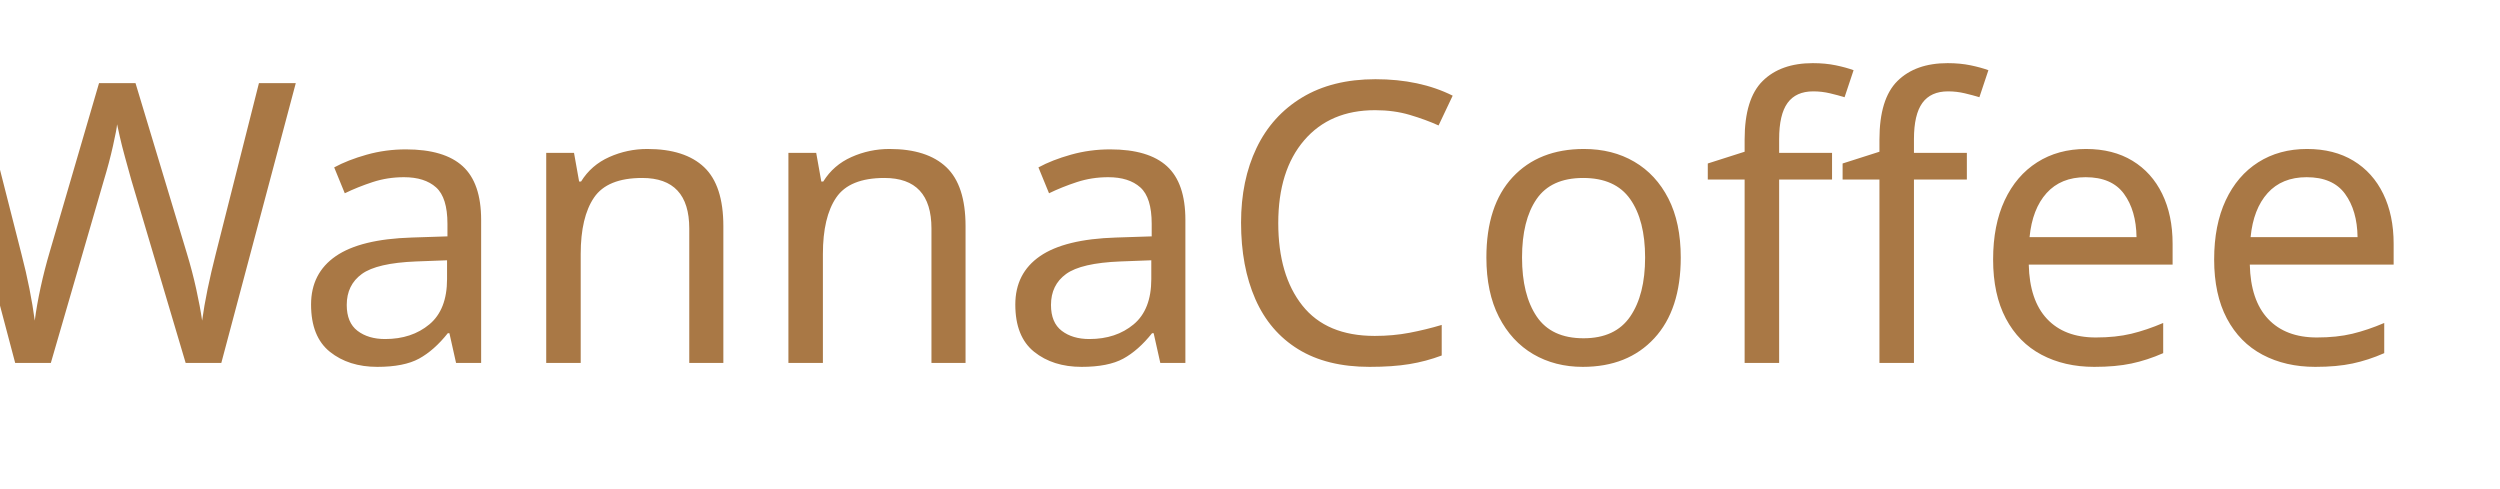
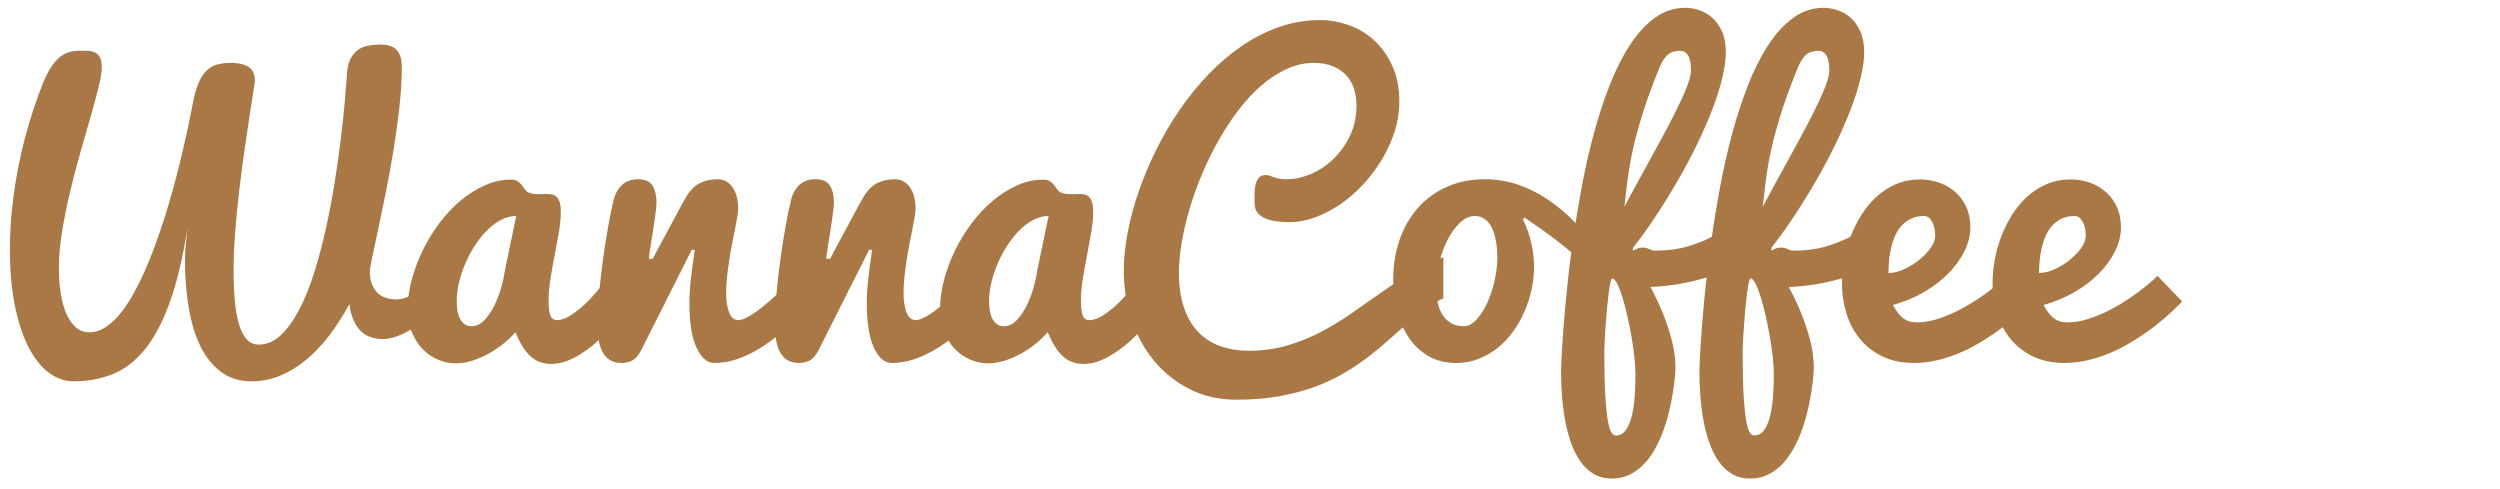
<svg xmlns="http://www.w3.org/2000/svg" width="100%" height="100%" viewBox="0 0 2048 400" version="1.1" xml:space="preserve" style="fill-rule:evenodd;clip-rule:evenodd;stroke-linejoin:round;stroke-miterlimit:2;">
  <g transform="matrix(2,0,0,2,0,0)">
    <g transform="matrix(0.742846,0,0,0.742846,-51.0322,16.9783)">
-       <text x="33.634px" y="177.277px" style="font-family:'Pacifico-Regular', 'Pacifico';font-size:216.092px;fill:rgb(169,120,69);">WannaCoffee</text>
+       <path d="M124.798,14.575C124.798,16.966 124.217,20.501 123.057,25.179C121.896,29.857 120.436,35.255 118.678,41.375C116.919,47.495 115.02,54.142 112.98,61.317C110.94,68.492 109.041,75.773 107.282,83.159C105.524,90.545 104.064,97.808 102.904,104.947C101.743,112.087 101.163,118.717 101.163,124.837C101.163,129.831 101.497,134.491 102.165,138.817C102.833,143.143 103.871,146.907 105.278,150.107C106.685,153.308 108.443,155.823 110.553,157.651C112.664,159.48 115.161,160.395 118.045,160.395C120.929,160.395 123.725,159.551 126.433,157.862C129.141,156.174 131.762,153.853 134.294,150.899C136.826,147.944 139.253,144.427 141.574,140.347C143.896,136.267 146.129,131.853 148.275,127.105C150.42,122.357 152.442,117.363 154.342,112.122C156.241,106.882 158.035,101.588 159.723,96.242C165.632,77.391 170.872,55.971 175.444,31.985C176.288,28.116 177.291,24.88 178.451,22.277C179.612,19.675 181.001,17.599 182.619,16.052C184.237,14.504 186.119,13.414 188.264,12.781C190.41,12.148 192.889,11.831 195.703,11.831C198.376,11.831 200.574,12.078 202.298,12.57C204.021,13.062 205.393,13.731 206.413,14.575C207.433,15.419 208.154,16.439 208.576,17.635C208.998,18.83 209.209,20.167 209.209,21.644C209.209,22.137 208.927,24.194 208.365,27.817C207.802,31.439 207.081,36.082 206.202,41.745C205.322,47.407 204.373,53.826 203.353,61.001C202.333,68.176 201.383,75.544 200.504,83.106C199.625,90.668 198.904,98.142 198.341,105.528C197.778,112.914 197.497,119.702 197.497,125.892C197.497,132.223 197.725,137.938 198.183,143.038C198.64,148.138 199.414,152.481 200.504,156.069C201.594,159.656 203.019,162.4 204.777,164.299C206.536,166.198 208.716,167.148 211.319,167.148C215.821,167.148 219.918,165.389 223.611,161.872C227.304,158.355 230.681,153.659 233.741,147.786C236.801,141.912 239.544,135.107 241.971,127.369C244.398,119.631 246.543,111.542 248.407,103.101C250.271,94.66 251.889,86.148 253.261,77.566C254.632,68.985 255.776,60.878 256.69,53.246C257.604,45.613 258.325,38.755 258.853,32.67C259.381,26.586 259.75,21.82 259.961,18.373C260.172,14.786 260.823,11.902 261.913,9.721C263.003,7.54 264.392,5.852 266.081,4.656C267.769,3.461 269.686,2.669 271.831,2.282C273.977,1.895 276.175,1.702 278.426,1.702C280.184,1.702 281.785,1.895 283.227,2.282C284.669,2.669 285.917,3.338 286.972,4.287C288.028,5.237 288.836,6.503 289.399,8.086C289.962,9.668 290.243,11.691 290.243,14.153C290.243,20.976 289.804,28.344 288.924,36.258C288.045,44.171 286.955,52.102 285.653,60.051C284.352,68 282.945,75.738 281.433,83.264C279.921,90.791 278.514,97.579 277.212,103.628C275.911,109.678 274.821,114.778 273.941,118.928C273.062,123.078 272.623,125.716 272.623,126.841C272.623,129.585 273.009,131.924 273.783,133.858C274.557,135.792 275.595,137.393 276.896,138.659C278.197,139.925 279.745,140.84 281.538,141.402C283.332,141.965 285.249,142.246 287.289,142.246C289.329,142.246 291.422,141.772 293.567,140.822C295.712,139.872 297.77,138.553 299.74,136.865C301.709,135.177 303.52,133.155 305.174,130.798C306.827,128.442 308.216,125.821 309.341,122.937L311.135,144.779C305.93,150.758 300.566,155.471 295.044,158.918C289.522,162.364 284.335,164.088 279.481,164.088C277.16,164.088 274.979,163.718 272.939,162.98C270.899,162.241 269.088,161.098 267.505,159.551C265.922,158.003 264.603,155.998 263.548,153.536C262.493,151.074 261.755,148.155 261.333,144.779C257.815,151.321 254.035,157.212 249.99,162.452C245.945,167.693 241.654,172.16 237.117,175.853C232.58,179.546 227.832,182.394 222.873,184.399C217.914,186.404 212.796,187.406 207.521,187.406C200.838,187.406 195.158,185.648 190.48,182.131C185.802,178.614 182.004,173.83 179.085,167.781C176.165,161.731 174.037,154.627 172.701,146.467C171.364,138.307 170.696,129.62 170.696,120.405C170.696,117.029 170.872,113.863 171.224,110.909C171.575,107.954 171.857,105.317 172.068,102.995C169.536,119.033 166.353,132.451 162.519,143.249C158.685,154.046 154.183,162.716 149.013,169.258C143.843,175.8 137.934,180.46 131.287,183.239C124.639,186.017 117.271,187.406 109.182,187.406C104.539,187.406 100.107,185.876 95.887,182.816C91.666,179.757 87.956,175.202 84.755,169.152C81.555,163.103 78.987,155.524 77.053,146.414C75.118,137.305 74.151,126.666 74.151,114.496C74.151,107.04 74.573,99.39 75.417,91.547C76.261,83.704 77.475,75.843 79.057,67.965C80.64,60.086 82.592,52.278 84.914,44.541C87.235,36.803 89.873,29.276 92.827,21.961C94.586,17.881 96.344,14.698 98.103,12.412C99.861,10.126 101.655,8.437 103.484,7.347C105.313,6.257 107.159,5.606 109.023,5.395C110.887,5.184 112.769,5.078 114.668,5.078C116.216,5.078 117.623,5.184 118.889,5.395C120.155,5.606 121.228,6.046 122.107,6.714C122.986,7.382 123.655,8.332 124.112,9.563C124.569,10.794 124.798,12.464 124.798,14.575Z" style="fill:rgb(169,120,69);fill-rule:nonzero;" />
+       <path d="M410.635,151.426C409.017,153.677 406.854,156.315 404.145,159.34C401.437,162.364 398.395,165.248 395.019,167.992C391.642,170.735 388.019,173.056 384.151,174.956C380.282,176.855 376.413,177.805 372.544,177.805C367.901,177.805 364.033,176.31 360.938,173.32C357.843,170.331 355.169,165.987 352.919,160.289C351.23,162.259 349.155,164.264 346.693,166.304C344.231,168.343 341.541,170.19 338.621,171.843C335.702,173.496 332.66,174.85 329.494,175.905C326.329,176.96 323.164,177.488 319.998,177.488C316.622,177.488 313.333,176.802 310.133,175.431C306.932,174.059 304.101,172.089 301.639,169.522C299.177,166.954 297.207,163.824 295.73,160.131C294.253,156.438 293.514,152.27 293.514,147.628C293.514,142.352 294.253,136.936 295.73,131.378C297.207,125.821 299.247,120.387 301.85,115.077C304.453,109.766 307.53,104.754 311.082,100.041C314.635,95.328 318.521,91.213 322.742,87.696C326.962,84.179 331.411,81.383 336.089,79.307C340.767,77.232 345.533,76.195 350.386,76.195C352.004,76.195 353.27,76.511 354.185,77.144C355.099,77.777 355.855,78.499 356.453,79.307C357.051,80.116 357.631,80.908 358.194,81.682C358.757,82.455 359.46,83.018 360.305,83.37C361.149,83.721 362.01,83.95 362.89,84.056C363.769,84.161 364.666,84.214 365.58,84.214C366.354,84.214 367.145,84.196 367.954,84.161C368.763,84.126 369.555,84.108 370.328,84.108C371.383,84.108 372.368,84.214 373.283,84.425C374.197,84.636 375.006,85.093 375.71,85.797C376.413,86.5 376.958,87.485 377.345,88.751C377.732,90.017 377.925,91.74 377.925,93.921C377.925,97.298 377.574,101.043 376.87,105.158C376.167,109.273 375.393,113.494 374.549,117.82C373.705,122.146 372.931,126.472 372.228,130.798C371.524,135.124 371.172,139.222 371.172,143.091C371.172,146.397 371.471,148.982 372.069,150.846C372.667,152.71 373.951,153.642 375.921,153.642C377.398,153.642 378.945,153.273 380.563,152.534C382.181,151.795 383.816,150.828 385.47,149.632C387.123,148.437 388.776,147.082 390.429,145.57C392.082,144.058 393.647,142.493 395.124,140.875C398.571,137.076 402.053,132.785 405.57,128.002L410.635,151.426ZM320.526,143.091C320.526,144.849 320.649,146.555 320.895,148.208C321.141,149.861 321.581,151.338 322.214,152.64C322.847,153.941 323.691,154.996 324.746,155.805C325.801,156.614 327.138,157.018 328.756,157.018C331.359,157.018 333.715,155.893 335.825,153.642C337.936,151.391 339.764,148.683 341.312,145.517C342.86,142.352 344.108,139.081 345.058,135.705C346.007,132.328 346.623,129.514 346.904,127.263L353.341,96.242C350.457,96.242 347.643,96.963 344.899,98.405C342.156,99.847 339.571,101.799 337.144,104.261C334.717,106.723 332.484,109.537 330.444,112.703C328.404,115.868 326.646,119.192 325.168,122.674C323.691,126.156 322.548,129.655 321.739,133.172C320.93,136.689 320.526,139.995 320.526,143.091Z" style="fill:rgb(169,120,69);fill-rule:nonzero;" />
+       <path d="M398.184,155.225C398.184,150.582 398.465,145.218 399.028,139.134C399.591,133.049 400.294,126.859 401.138,120.563C401.982,114.268 402.932,108.201 403.987,102.362C405.042,96.524 406.062,91.529 407.047,87.379C407.821,84.143 409.316,81.435 411.531,79.255C413.747,77.074 416.754,75.984 420.553,75.984C424.351,75.984 426.989,77.144 428.466,79.466C429.944,81.787 430.682,84.882 430.682,88.751C430.682,89.806 430.577,91.23 430.366,93.024C430.155,94.818 429.891,96.788 429.574,98.933C429.258,101.078 428.924,103.294 428.572,105.58C428.22,107.867 427.886,109.977 427.57,111.911C427.253,113.846 426.989,115.534 426.778,116.976C426.567,118.418 426.462,119.385 426.462,119.877L428.572,119.877C428.994,119.104 429.662,117.855 430.577,116.132C431.491,114.408 432.546,112.421 433.742,110.17C434.938,107.919 436.222,105.545 437.593,103.048C438.965,100.551 440.249,98.159 441.445,95.873C442.64,93.587 443.731,91.565 444.716,89.806C445.7,88.047 446.439,86.746 446.931,85.902C449.182,82.104 451.75,79.501 454.634,78.094C457.518,76.687 460.718,75.984 464.236,75.984C467.753,75.984 470.549,77.461 472.624,80.415C474.699,83.37 475.737,87.45 475.737,92.655C475.737,93.429 475.578,94.73 475.262,96.559C474.945,98.388 474.541,100.568 474.048,103.101C473.556,105.633 473.011,108.412 472.413,111.436C471.815,114.461 471.27,117.556 470.777,120.722C470.285,123.887 469.881,127.017 469.564,130.112C469.247,133.207 469.089,136.056 469.089,138.659C469.089,143.02 469.634,146.608 470.725,149.421C471.815,152.235 473.521,153.642 475.842,153.642C476.897,153.642 478.111,153.325 479.482,152.692C480.854,152.059 482.331,151.233 483.914,150.213C485.497,149.193 487.114,148.015 488.768,146.678C490.421,145.341 492.056,143.97 493.674,142.563C497.402,139.257 501.306,135.529 505.386,131.378L507.18,155.014L501.904,159.023C499.02,161.204 496.083,163.384 493.094,165.565C490.104,167.746 486.991,169.698 483.756,171.421C480.52,173.144 477.143,174.551 473.626,175.642C470.109,176.732 466.416,177.277 462.547,177.277C458.679,177.277 455.425,174.481 452.787,168.889C450.149,163.296 448.831,155.119 448.831,144.357C448.831,140.136 449.112,135.581 449.675,130.693C450.237,125.804 450.941,120.546 451.785,114.918L450.097,114.918L422.452,169.786C421.045,172.67 419.463,174.639 417.704,175.694C415.945,176.749 413.906,177.277 411.584,177.277C408.7,177.277 406.379,176.661 404.62,175.431C402.862,174.2 401.508,172.546 400.558,170.471C399.608,168.396 398.975,166.04 398.659,163.402C398.342,160.764 398.184,158.038 398.184,155.225Z" style="fill:rgb(169,120,69);fill-rule:nonzero;" />
+       <path d="M495.995,155.225C495.995,150.582 496.277,145.218 496.839,139.134C497.402,133.049 498.106,126.859 498.95,120.563C499.794,114.268 500.743,108.201 501.798,102.362C502.854,96.524 503.874,91.529 504.858,87.379C505.632,84.143 507.127,81.435 509.343,79.255C511.559,77.074 514.566,75.984 518.364,75.984C522.163,75.984 524.801,77.144 526.278,79.466C527.755,81.787 528.493,84.882 528.493,88.751C528.493,89.806 528.388,91.23 528.177,93.024C527.966,94.818 527.702,96.788 527.386,98.933C527.069,101.078 526.735,103.294 526.383,105.58C526.031,107.867 525.697,109.977 525.381,111.911C525.064,113.846 524.801,115.534 524.589,116.976C524.378,118.418 524.273,119.385 524.273,119.877L526.383,119.877C526.805,119.104 527.474,117.855 528.388,116.132C529.302,114.408 530.358,112.421 531.553,110.17C532.749,107.919 534.033,105.545 535.405,103.048C536.776,100.551 538.06,98.159 539.256,95.873C540.452,93.587 541.542,91.565 542.527,89.806C543.512,88.047 544.25,86.746 544.743,85.902C546.994,82.104 549.561,79.501 552.445,78.094C555.329,76.687 558.53,75.984 562.047,75.984C565.564,75.984 568.36,77.461 570.435,80.415C572.51,83.37 573.548,87.45 573.548,92.655C573.548,93.429 573.39,94.73 573.073,96.559C572.757,98.388 572.352,100.568 571.86,103.101C571.367,105.633 570.822,108.412 570.224,111.436C569.626,114.461 569.081,117.556 568.589,120.722C568.096,123.887 567.692,127.017 567.375,130.112C567.059,133.207 566.901,136.056 566.901,138.659C566.901,143.02 567.446,146.608 568.536,149.421C569.626,152.235 571.332,153.642 573.653,153.642C574.709,153.642 575.922,153.325 577.294,152.692C578.665,152.059 580.142,151.233 581.725,150.213C583.308,149.193 584.926,148.015 586.579,146.678C588.232,145.341 589.867,143.97 591.485,142.563C595.213,139.257 599.117,135.529 603.197,131.378L604.991,155.014L599.715,159.023C596.831,161.204 593.894,163.384 590.905,165.565C587.915,167.746 584.803,169.698 581.567,171.421C578.331,173.144 574.955,174.551 571.438,175.642C567.92,176.732 564.227,177.277 560.359,177.277C556.49,177.277 553.236,174.481 550.599,168.889C547.961,163.296 546.642,155.119 546.642,144.357C546.642,140.136 546.923,135.581 547.486,130.693C548.049,125.804 548.752,120.546 549.596,114.918L547.908,114.918L520.263,169.786C518.857,172.67 517.274,174.639 515.515,175.694C513.757,176.749 511.717,177.277 509.395,177.277C506.511,177.277 504.19,176.661 502.432,175.431C500.673,174.2 499.319,172.546 498.369,170.471C497.42,168.396 496.787,166.04 496.47,163.402C496.154,160.764 495.995,158.038 495.995,155.225Z" style="fill:rgb(169,120,69);fill-rule:nonzero;" />
+       <path d="M704.174,151.426C702.556,153.677 700.393,156.315 697.685,159.34C694.977,162.364 691.934,165.248 688.558,167.992C685.181,170.735 681.559,173.056 677.69,174.956C673.821,176.855 669.952,177.805 666.083,177.805C661.441,177.805 657.572,176.31 654.477,173.32C651.382,170.331 648.709,165.987 646.458,160.289C644.77,162.259 642.695,164.264 640.233,166.304C637.771,168.343 635.08,170.19 632.161,171.843C629.242,173.496 626.199,174.85 623.034,175.905C619.868,176.96 616.703,177.488 613.538,177.488C610.161,177.488 606.873,176.802 603.672,175.431C600.471,174.059 597.64,172.089 595.178,169.522C592.716,166.954 590.747,163.824 589.269,160.131C587.792,156.438 587.054,152.27 587.054,147.628C587.054,142.352 587.792,136.936 589.269,131.378C590.747,125.821 592.787,120.387 595.389,115.077C597.992,109.766 601.069,104.754 604.622,100.041C608.174,95.328 612.06,91.213 616.281,87.696C620.502,84.179 624.951,81.383 629.628,79.307C634.306,77.232 639.072,76.195 643.926,76.195C645.543,76.195 646.81,76.511 647.724,77.144C648.639,77.777 649.395,78.499 649.993,79.307C650.591,80.116 651.171,80.908 651.734,81.682C652.296,82.455 653,83.018 653.844,83.37C654.688,83.721 655.55,83.95 656.429,84.056C657.308,84.161 658.205,84.214 659.12,84.214C659.893,84.214 660.685,84.196 661.494,84.161C662.303,84.126 663.094,84.108 663.868,84.108C664.923,84.108 665.908,84.214 666.822,84.425C667.737,84.636 668.545,85.093 669.249,85.797C669.952,86.5 670.497,87.485 670.884,88.751C671.271,90.017 671.465,91.74 671.465,93.921C671.465,97.298 671.113,101.043 670.41,105.158C669.706,109.273 668.932,113.494 668.088,117.82C667.244,122.146 666.47,126.472 665.767,130.798C665.064,135.124 664.712,139.222 664.712,143.091C664.712,146.397 665.011,148.982 665.609,150.846C666.207,152.71 667.49,153.642 669.46,153.642C670.937,153.642 672.485,153.273 674.103,152.534C675.72,151.795 677.356,150.828 679.009,149.632C680.662,148.437 682.315,147.082 683.968,145.57C685.621,144.058 687.186,142.493 688.663,140.875C692.11,137.076 695.592,132.785 699.109,128.002L704.174,151.426ZM614.065,143.091C614.065,144.849 614.188,146.555 614.434,148.208C614.681,149.861 615.12,151.338 615.753,152.64C616.386,153.941 617.231,154.996 618.286,155.805C619.341,156.614 620.677,157.018 622.295,157.018C624.898,157.018 627.254,155.893 629.365,153.642C631.475,151.391 633.304,148.683 634.851,145.517C636.399,142.352 637.648,139.081 638.597,135.705C639.547,132.328 640.162,129.514 640.444,127.263L646.88,96.242C643.996,96.242 641.182,96.963 638.439,98.405C635.695,99.847 633.11,101.799 630.684,104.261C628.257,106.723 626.023,109.537 623.983,112.703C621.944,115.868 620.185,119.192 618.708,122.674C617.231,126.156 616.088,129.655 615.279,133.172C614.47,136.689 614.065,139.995 614.065,143.091Z" style="fill:rgb(169,120,69);fill-rule:nonzero;" />
+       <path d="M864.555,141.613C861.108,143.091 857.767,145.043 854.531,147.469C851.295,149.896 848.024,152.552 844.718,155.436C841.412,158.32 837.983,161.362 834.431,164.563C830.878,167.763 827.045,170.929 822.93,174.059C818.815,177.189 814.33,180.179 809.477,183.027C804.623,185.876 799.259,188.374 793.386,190.519C787.512,192.664 781.041,194.37 773.971,195.636C766.902,196.903 759.076,197.536 750.495,197.536C740.998,197.536 732.434,195.619 724.802,191.785C717.17,187.951 710.645,182.781 705.229,176.275C699.813,169.768 695.645,162.206 692.726,153.589C689.806,144.972 688.347,135.916 688.347,126.419C688.347,119.948 689.05,113.002 690.457,105.58C691.864,98.159 693.886,90.597 696.524,82.895C699.162,75.192 702.38,67.507 706.179,59.84C709.977,52.173 714.286,44.822 719.104,37.788C723.923,30.754 729.216,24.229 734.984,18.215C740.752,12.201 746.907,6.96 753.449,2.493C759.991,-1.973 766.884,-5.473 774.13,-8.005C781.375,-10.538 788.902,-11.804 796.71,-11.804C801.774,-11.804 806.909,-10.907 812.115,-9.113C817.32,-7.319 821.998,-4.558 826.148,-0.83C830.298,2.898 833.692,7.611 836.33,13.309C838.968,19.006 840.287,25.724 840.287,33.462C840.287,38.667 839.46,43.925 837.807,49.236C836.154,54.547 833.886,59.647 831.002,64.536C828.117,69.424 824.723,74.014 820.819,78.305C816.915,82.596 812.712,86.307 808.211,89.437C803.709,92.567 799.031,95.047 794.177,96.875C789.324,98.704 784.47,99.619 779.616,99.619C773.215,99.619 768.432,98.757 765.266,97.034C762.101,95.31 760.518,92.831 760.518,89.595C760.518,89.032 760.501,88.364 760.466,87.59C760.43,86.817 760.413,86.008 760.413,85.163C760.413,83.897 760.483,82.578 760.624,81.207C760.765,79.835 761.046,78.586 761.468,77.461C761.89,76.335 762.505,75.421 763.314,74.718C764.123,74.014 765.231,73.662 766.638,73.662C767.482,73.662 768.221,73.786 768.854,74.032C769.487,74.278 770.19,74.542 770.964,74.823C771.738,75.104 772.67,75.368 773.76,75.614C774.851,75.861 776.24,75.984 777.928,75.984C782.43,75.984 786.985,74.999 791.592,73.029C796.2,71.06 800.35,68.281 804.043,64.694C807.736,61.106 810.76,56.833 813.117,51.874C815.473,46.915 816.652,41.446 816.652,35.466C816.652,32.301 816.23,29.294 815.385,26.445C814.541,23.596 813.17,21.099 811.27,18.954C809.371,16.808 806.927,15.085 803.937,13.783C800.948,12.482 797.307,11.831 793.017,11.831C787.952,11.831 783.01,12.939 778.192,15.155C773.373,17.371 768.748,20.378 764.317,24.176C759.885,27.975 755.682,32.477 751.708,37.682C747.734,42.888 744.058,48.462 740.682,54.406C737.305,60.35 734.263,66.54 731.555,72.977C728.847,79.413 726.543,85.832 724.644,92.233C722.744,98.634 721.285,104.842 720.265,110.856C719.245,116.87 718.735,122.41 718.735,127.474C718.735,134.72 719.632,141.033 721.425,146.414C723.219,151.795 725.769,156.28 729.075,159.867C732.381,163.455 736.426,166.128 741.209,167.886C745.993,169.645 751.374,170.524 757.353,170.524C764.809,170.524 771.756,169.592 778.192,167.728C784.628,165.864 790.766,163.42 796.604,160.395C802.442,157.37 808.087,153.958 813.539,150.16C818.991,146.361 824.442,142.545 829.894,138.712C835.345,134.878 840.902,131.22 846.565,127.738C852.227,124.256 858.224,121.32 864.555,118.928L864.555,141.613Z" style="fill:rgb(169,120,69);fill-rule:nonzero;" />
+       <path d="M908.449,98.247C910.489,102.327 912.019,106.636 913.038,111.173C914.058,115.71 914.568,120.053 914.568,124.204C914.568,128.354 914.111,132.539 913.197,136.76C912.282,140.98 910.963,145.06 909.24,148.999C907.517,152.938 905.406,156.631 902.909,160.078C900.412,163.525 897.563,166.515 894.363,169.047C891.162,171.579 887.662,173.584 883.864,175.061C880.065,176.538 876.021,177.277 871.73,177.277C865.54,177.277 860.246,175.923 855.85,173.215C851.454,170.507 847.849,166.972 845.035,162.611C842.221,158.249 840.164,153.325 838.862,147.839C837.561,142.352 836.91,136.795 836.91,131.167C836.91,123.43 838.071,116.202 840.392,109.484C842.714,102.767 846.037,96.928 850.363,91.969C854.689,87.01 859.983,83.106 866.243,80.257C872.504,77.408 879.538,75.984 887.346,75.984C894.028,75.984 900.289,77.021 906.127,79.096C911.966,81.172 917.435,83.95 922.535,87.432C927.635,90.914 932.383,94.906 936.779,99.408C941.176,103.91 945.273,108.552 949.071,113.336L947.067,128.213C945.167,125.681 942.6,122.937 939.364,119.983C936.128,117.029 932.699,114.145 929.077,111.331C925.454,108.517 921.884,105.862 918.367,103.365C914.85,100.867 911.825,98.775 909.293,97.087L908.449,98.247ZM875.845,157.018C878.237,157.018 880.558,155.805 882.809,153.378C885.06,150.951 887.029,147.891 888.718,144.198C890.406,140.505 891.76,136.426 892.78,131.959C893.8,127.492 894.31,123.219 894.31,119.139C894.31,115.903 894.064,112.896 893.571,110.117C893.079,107.339 892.34,104.93 891.355,102.89C890.371,100.85 889.104,99.232 887.557,98.036C886.009,96.84 884.145,96.242 881.965,96.242C879.081,96.242 876.337,97.473 873.735,99.935C871.132,102.397 868.846,105.545 866.876,109.379C864.907,113.213 863.359,117.451 862.234,122.093C861.108,126.736 860.545,131.203 860.545,135.494C860.545,138.448 860.827,141.226 861.389,143.829C861.952,146.432 862.832,148.7 864.027,150.635C865.223,152.569 866.806,154.117 868.775,155.277C870.745,156.438 873.102,157.018 875.845,157.018Z" style="fill:rgb(169,120,69);fill-rule:nonzero;" />
+       <path d="M929.446,181.287C929.446,180.935 929.534,178.789 929.71,174.85C929.886,170.911 930.22,165.67 930.712,159.129C931.204,152.587 931.873,145.043 932.717,136.496C933.561,127.949 934.669,118.91 936.041,109.379C937.412,99.847 939.03,90.07 940.894,80.046C942.758,70.022 944.974,60.262 947.542,50.766C950.109,41.27 953.046,32.319 956.352,23.913C959.658,15.507 963.369,8.156 967.484,1.86C971.599,-4.435 976.189,-9.412 981.253,-13.07C986.318,-16.728 991.875,-18.557 997.924,-18.557C1000.32,-18.557 1002.83,-18.135 1005.47,-17.29C1008.11,-16.446 1010.52,-15.075 1012.7,-13.175C1014.88,-11.276 1016.69,-8.761 1018.13,-5.631C1019.57,-2.501 1020.29,1.35 1020.29,5.923C1020.29,10.073 1019.64,14.839 1018.34,20.22C1017.04,25.601 1015.21,31.351 1012.86,37.471C1010.5,43.591 1007.72,49.957 1004.52,56.569C1001.32,63.181 997.819,69.776 994.02,76.353C990.222,82.93 986.23,89.402 982.045,95.768C977.859,102.134 973.586,108.095 969.225,113.652L969.014,115.34C970.42,114.637 971.476,114.18 972.179,113.969C972.882,113.758 973.621,113.652 974.395,113.652C975.309,113.652 976.048,113.74 976.611,113.916C977.173,114.092 977.683,114.285 978.141,114.496C978.598,114.707 979.073,114.901 979.565,115.077C980.057,115.252 980.655,115.34 981.359,115.34C988.323,115.34 994.478,114.514 999.824,112.861C1005.17,111.208 1009.67,109.361 1013.33,107.321C1017.62,105 1021.35,102.292 1024.51,99.197L1022.19,124.837C1017.55,127.369 1012.7,129.339 1007.63,130.745C1002.57,132.152 997.889,133.207 993.598,133.911C988.604,134.685 983.645,135.177 978.721,135.388C981.253,140.031 983.539,144.849 985.579,149.843C987.338,154.134 988.938,158.935 990.38,164.246C991.822,169.557 992.543,174.921 992.543,180.337C992.543,180.97 992.455,182.306 992.279,184.346C992.104,186.386 991.805,188.884 991.382,191.838C990.96,194.792 990.363,198.063 989.589,201.651C988.815,205.238 987.813,208.861 986.582,212.519C985.351,216.176 983.856,219.711 982.097,223.123C980.339,226.534 978.281,229.559 975.925,232.197C973.568,234.835 970.86,236.963 967.8,238.581C964.74,240.198 961.276,241.007 957.407,241.007C953.538,241.007 950.162,240.128 947.278,238.369C944.394,236.611 941.932,234.237 939.892,231.247C937.852,228.258 936.146,224.776 934.774,220.801C933.403,216.827 932.33,212.624 931.556,208.193C930.782,203.761 930.237,199.241 929.921,194.634C929.604,190.027 929.446,185.577 929.446,181.287ZM957.618,130.64C957.337,130.64 957.02,131.431 956.668,133.014C956.317,134.597 955.983,136.637 955.666,139.134C955.35,141.631 955.051,144.427 954.769,147.522C954.488,150.617 954.242,153.659 954.031,156.649C953.82,159.639 953.644,162.417 953.503,164.985C953.362,167.552 953.292,169.574 953.292,171.052C953.292,181.392 953.485,189.622 953.872,195.742C954.259,201.862 954.752,206.504 955.35,209.67C955.947,212.835 956.616,214.893 957.354,215.842C958.093,216.792 958.849,217.267 959.623,217.267C962.014,217.267 963.931,216.176 965.373,213.996C966.815,211.815 967.906,209.054 968.644,205.713C969.383,202.372 969.875,198.714 970.121,194.74C970.368,190.765 970.491,186.949 970.491,183.291C970.491,180.829 970.297,177.805 969.91,174.217C969.524,170.63 968.996,166.884 968.328,162.98C967.659,159.076 966.886,155.189 966.006,151.321C965.127,147.452 964.213,143.987 963.263,140.927C962.313,137.868 961.346,135.388 960.361,133.489C959.377,131.59 958.462,130.64 957.618,130.64ZM983.258,15.524C979.178,25.654 975.977,34.57 973.656,42.272C971.335,49.975 969.576,56.815 968.38,62.795C967.185,68.774 966.341,74.032 965.848,78.569C965.356,83.106 964.863,87.309 964.371,91.178C968.662,83.088 972.988,75.122 977.349,67.279C981.71,59.436 985.65,52.155 989.167,45.438C992.684,38.72 995.55,32.793 997.766,27.658C999.982,22.523 1001.09,18.619 1001.09,15.946C1001.09,12.218 1000.56,9.492 999.507,7.769C998.452,6.046 997.01,5.184 995.181,5.184C991.945,5.184 989.483,6.046 987.795,7.769C986.107,9.492 984.594,12.078 983.258,15.524Z" style="fill:rgb(169,120,69);fill-rule:nonzero;" />
+       <path d="M1005.73,181.287C1005.73,180.935 1005.82,178.789 1006,174.85C1006.17,170.911 1006.51,165.67 1007,159.129C1007.49,152.587 1008.16,145.043 1009,136.496C1009.85,127.949 1010.96,118.91 1012.33,109.379C1013.7,99.847 1015.32,90.07 1017.18,80.046C1019.05,70.022 1021.26,60.262 1023.83,50.766C1026.39,41.27 1029.33,32.319 1032.64,23.913C1035.94,15.507 1039.65,8.156 1043.77,1.86C1047.88,-4.435 1052.47,-9.412 1057.54,-13.07C1062.6,-16.728 1068.16,-18.557 1074.21,-18.557C1076.6,-18.557 1079.12,-18.135 1081.76,-17.29C1084.39,-16.446 1086.8,-15.075 1088.98,-13.175C1091.16,-11.276 1092.98,-8.761 1094.42,-5.631C1095.86,-2.501 1096.58,1.35 1096.58,5.923C1096.58,10.073 1095.93,14.839 1094.63,20.22C1093.33,25.601 1091.5,31.351 1089.14,37.471C1086.79,43.591 1084.01,49.957 1080.81,56.569C1077.61,63.181 1074.11,69.776 1070.31,76.353C1066.51,82.93 1062.52,89.402 1058.33,95.768C1054.15,102.134 1049.87,108.095 1045.51,113.652L1045.3,115.34C1046.71,114.637 1047.76,114.18 1048.46,113.969C1049.17,113.758 1049.91,113.652 1050.68,113.652C1051.6,113.652 1052.33,113.74 1052.9,113.916C1053.46,114.092 1053.97,114.285 1054.43,114.496C1054.88,114.707 1055.36,114.901 1055.85,115.077C1056.34,115.252 1056.94,115.34 1057.64,115.34C1064.61,115.34 1070.76,114.514 1076.11,112.861C1081.46,111.208 1085.96,109.361 1089.62,107.321C1093.91,105 1097.63,102.292 1100.8,99.197L1098.48,124.837C1093.84,127.369 1088.98,129.339 1083.92,130.745C1078.85,132.152 1074.18,133.207 1069.88,133.911C1064.89,134.685 1059.93,135.177 1055.01,135.388C1057.54,140.031 1059.83,144.849 1061.87,149.843C1063.62,154.134 1065.22,158.935 1066.67,164.246C1068.11,169.557 1068.83,174.921 1068.83,180.337C1068.83,180.97 1068.74,182.306 1068.57,184.346C1068.39,186.386 1068.09,188.884 1067.67,191.838C1067.25,194.792 1066.65,198.063 1065.88,201.651C1065.1,205.238 1064.1,208.861 1062.87,212.519C1061.64,216.176 1060.14,219.711 1058.38,223.123C1056.62,226.534 1054.57,229.559 1052.21,232.197C1049.86,234.835 1047.15,236.963 1044.09,238.581C1041.03,240.198 1037.56,241.007 1033.69,241.007C1029.83,241.007 1026.45,240.128 1023.56,238.369C1020.68,236.611 1018.22,234.237 1016.18,231.247C1014.14,228.258 1012.43,224.776 1011.06,220.801C1009.69,216.827 1008.62,212.624 1007.84,208.193C1007.07,203.761 1006.52,199.241 1006.21,194.634C1005.89,190.027 1005.73,185.577 1005.73,181.287ZM1033.9,130.64C1033.62,130.64 1033.31,131.431 1032.95,133.014C1032.6,134.597 1032.27,136.637 1031.95,139.134C1031.64,141.631 1031.34,144.427 1031.06,147.522C1030.77,150.617 1030.53,153.659 1030.32,156.649C1030.11,159.639 1029.93,162.417 1029.79,164.985C1029.65,167.552 1029.58,169.574 1029.58,171.052C1029.58,181.392 1029.77,189.622 1030.16,195.742C1030.55,201.862 1031.04,206.504 1031.64,209.67C1032.23,212.835 1032.9,214.893 1033.64,215.842C1034.38,216.792 1035.14,217.267 1035.91,217.267C1038.3,217.267 1040.22,216.176 1041.66,213.996C1043.1,211.815 1044.19,209.054 1044.93,205.713C1045.67,202.372 1046.16,198.714 1046.41,194.74C1046.65,190.765 1046.78,186.949 1046.78,183.291C1046.78,180.829 1046.58,177.805 1046.2,174.217C1045.81,170.63 1045.28,166.884 1044.61,162.98C1043.95,159.076 1043.17,155.189 1042.29,151.321C1041.41,147.452 1040.5,143.987 1039.55,140.927C1038.6,137.868 1037.63,135.388 1036.65,133.489C1035.66,131.59 1034.75,130.64 1033.9,130.64ZM1059.54,15.524C1055.46,25.654 1052.26,34.57 1049.94,42.272C1047.62,49.975 1045.86,56.815 1044.67,62.795C1043.47,68.774 1042.63,74.032 1042.13,78.569C1041.64,83.106 1041.15,87.309 1040.66,91.178C1044.95,83.088 1049.27,75.122 1053.64,67.279C1058,59.436 1061.94,52.155 1065.45,45.438C1068.97,38.72 1071.84,32.793 1074.05,27.658C1076.27,22.523 1077.38,18.619 1077.38,15.946C1077.38,12.218 1076.85,9.492 1075.79,7.769C1074.74,6.046 1073.3,5.184 1071.47,5.184C1068.23,5.184 1065.77,6.046 1064.08,7.769C1062.39,9.492 1060.88,12.078 1059.54,15.524Z" style="fill:rgb(169,120,69);fill-rule:nonzero;" />
+       <path d="M1124.01,177.277C1117.4,177.277 1111.62,176.081 1106.66,173.69C1101.7,171.298 1097.57,168.08 1094.26,164.035C1090.95,159.99 1088.47,155.313 1086.82,150.002C1085.17,144.691 1084.34,139.116 1084.34,133.278C1084.34,129.339 1084.73,125.171 1085.5,120.774C1086.28,116.378 1087.45,112.069 1089.04,107.849C1090.62,103.628 1092.61,99.601 1095,95.768C1097.39,91.934 1100.18,88.557 1103.38,85.638C1106.59,82.719 1110.17,80.398 1114.15,78.674C1118.12,76.951 1122.54,76.089 1127.39,76.089C1131.33,76.089 1134.99,76.722 1138.36,77.989C1141.74,79.255 1144.68,81.031 1147.17,83.317C1149.67,85.603 1151.62,88.364 1153.03,91.6C1154.44,94.836 1155.14,98.458 1155.14,102.468C1155.14,106.829 1154.07,111.19 1151.92,115.551C1149.78,119.913 1146.8,124.028 1143.01,127.897C1139.21,131.765 1134.69,135.212 1129.45,138.237C1124.21,141.262 1118.53,143.618 1112.41,145.306C1113.46,147.206 1114.5,148.788 1115.52,150.054C1116.54,151.321 1117.58,152.305 1118.63,153.009C1119.69,153.712 1120.8,154.205 1121.96,154.486C1123.12,154.767 1124.37,154.908 1125.7,154.908C1129.92,154.908 1134.37,154.064 1139.05,152.376C1143.73,150.688 1148.28,148.577 1152.71,146.045C1157.14,143.513 1161.33,140.752 1165.27,137.762C1169.21,134.773 1172.55,131.941 1175.29,129.268L1188.9,143.407C1182.71,149.808 1176.14,155.471 1169.17,160.395C1166.15,162.505 1162.89,164.58 1159.41,166.62C1155.93,168.66 1152.27,170.471 1148.44,172.054C1144.61,173.637 1140.63,174.903 1136.52,175.853C1132.4,176.802 1128.23,177.277 1124.01,177.277ZM1109.98,127.686C1112.51,127.686 1115.27,127.035 1118.26,125.734C1121.25,124.432 1124.03,122.762 1126.6,120.722C1129.17,118.682 1131.33,116.466 1133.09,114.074C1134.85,111.683 1135.73,109.361 1135.73,107.11C1135.73,103.945 1135.14,101.342 1133.98,99.302C1132.82,97.262 1131.4,96.242 1129.71,96.242C1126.69,96.242 1124.1,96.805 1121.96,97.931C1119.81,99.056 1118.02,100.516 1116.58,102.309C1115.13,104.103 1113.97,106.143 1113.09,108.429C1112.21,110.715 1111.55,113.019 1111.09,115.34C1110.63,117.662 1110.33,119.913 1110.19,122.093C1110.05,124.274 1109.98,126.138 1109.98,127.686Z" style="fill:rgb(169,120,69);fill-rule:nonzero;" />
+       <path d="M1207.05,177.277C1200.44,177.277 1194.65,176.081 1189.7,173.69C1184.74,171.298 1180.6,168.08 1177.3,164.035C1173.99,159.99 1171.51,155.313 1169.86,150.002C1168.21,144.691 1167.38,139.116 1167.38,133.278C1167.38,129.339 1167.77,125.171 1168.54,120.774C1169.31,116.378 1170.49,112.069 1172.08,107.849C1173.66,103.628 1175.64,99.601 1178.04,95.768C1180.43,91.934 1183.22,88.557 1186.42,85.638C1189.62,82.719 1193.21,80.398 1197.19,78.674C1201.16,76.951 1205.58,76.089 1210.43,76.089C1214.37,76.089 1218.03,76.722 1221.4,77.989C1224.78,79.255 1227.72,81.031 1230.21,83.317C1232.71,85.603 1234.66,88.364 1236.07,91.6C1237.48,94.836 1238.18,98.458 1238.18,102.468C1238.18,106.829 1237.11,111.19 1234.96,115.551C1232.82,119.913 1229.84,124.028 1226.05,127.897C1222.25,131.765 1217.73,135.212 1212.49,138.237C1207.25,141.262 1201.57,143.618 1195.45,145.306C1196.5,147.206 1197.54,148.788 1198.56,150.054C1199.58,151.321 1200.62,152.305 1201.67,153.009C1202.73,153.712 1203.84,154.205 1205,154.486C1206.16,154.767 1207.4,154.908 1208.74,154.908C1212.96,154.908 1217.41,154.064 1222.09,152.376C1226.77,150.688 1231.32,148.577 1235.75,146.045C1240.18,143.513 1244.37,140.752 1248.31,137.762C1252.25,134.773 1255.59,131.941 1258.33,129.268L1271.94,143.407C1265.75,149.808 1259.18,155.471 1252.21,160.395C1249.19,162.505 1245.93,164.58 1242.45,166.62C1238.97,168.66 1235.31,170.471 1231.48,172.054C1227.64,173.637 1223.67,174.903 1219.56,175.853C1215.44,176.802 1211.27,177.277 1207.05,177.277ZM1193.02,127.686C1195.55,127.686 1198.31,127.035 1201.3,125.734C1204.29,124.432 1207.07,122.762 1209.64,120.722C1212.2,118.682 1214.37,116.466 1216.13,114.074C1217.88,111.683 1218.77,109.361 1218.77,107.11C1218.77,103.945 1218.18,101.342 1217.02,99.302C1215.86,97.262 1214.44,96.242 1212.75,96.242C1209.73,96.242 1207.14,96.805 1205,97.931C1202.85,99.056 1201.06,100.516 1199.61,102.309C1198.17,104.103 1197.01,106.143 1196.13,108.429C1195.25,110.715 1194.58,113.019 1194.13,115.34C1193.67,117.662 1193.37,119.913 1193.23,122.093C1193.09,124.274 1193.02,126.138 1193.02,127.686Z" style="fill:rgb(169,120,69);fill-rule:nonzero;" />
    </g>
  </g>
</svg>
